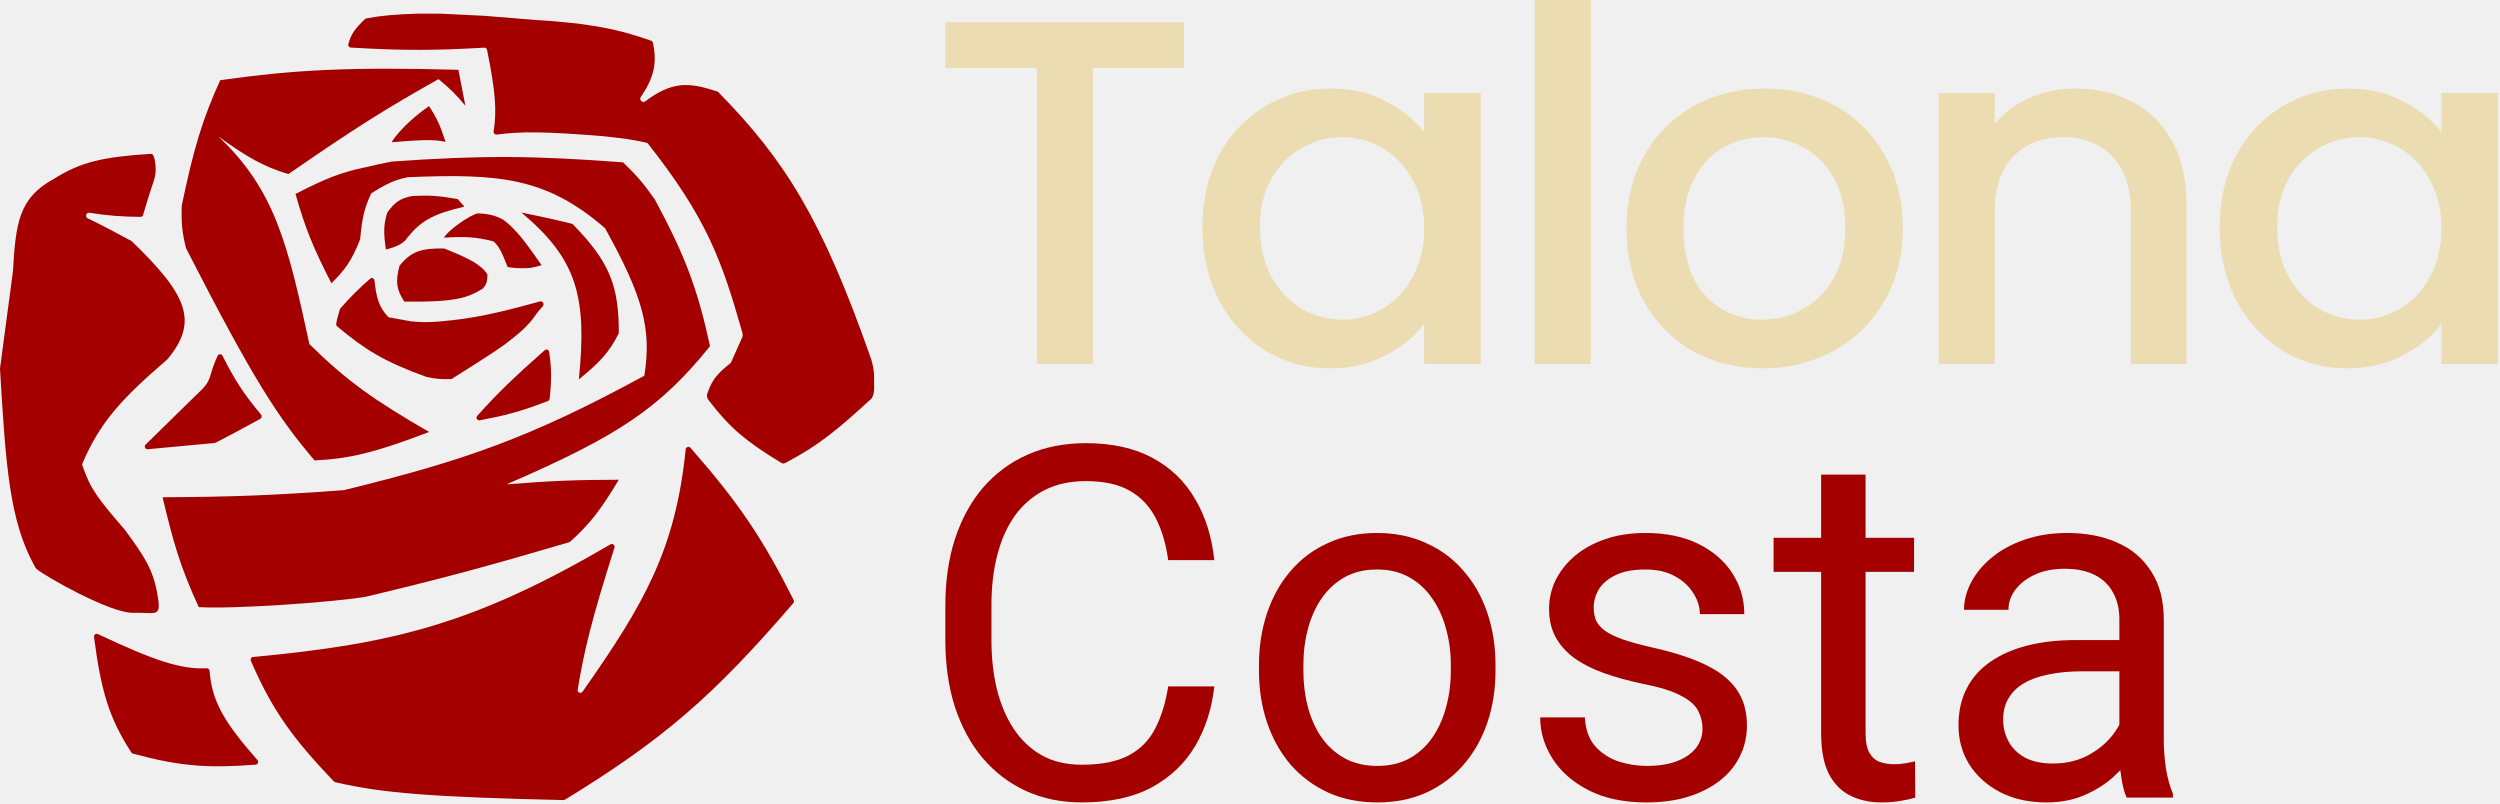
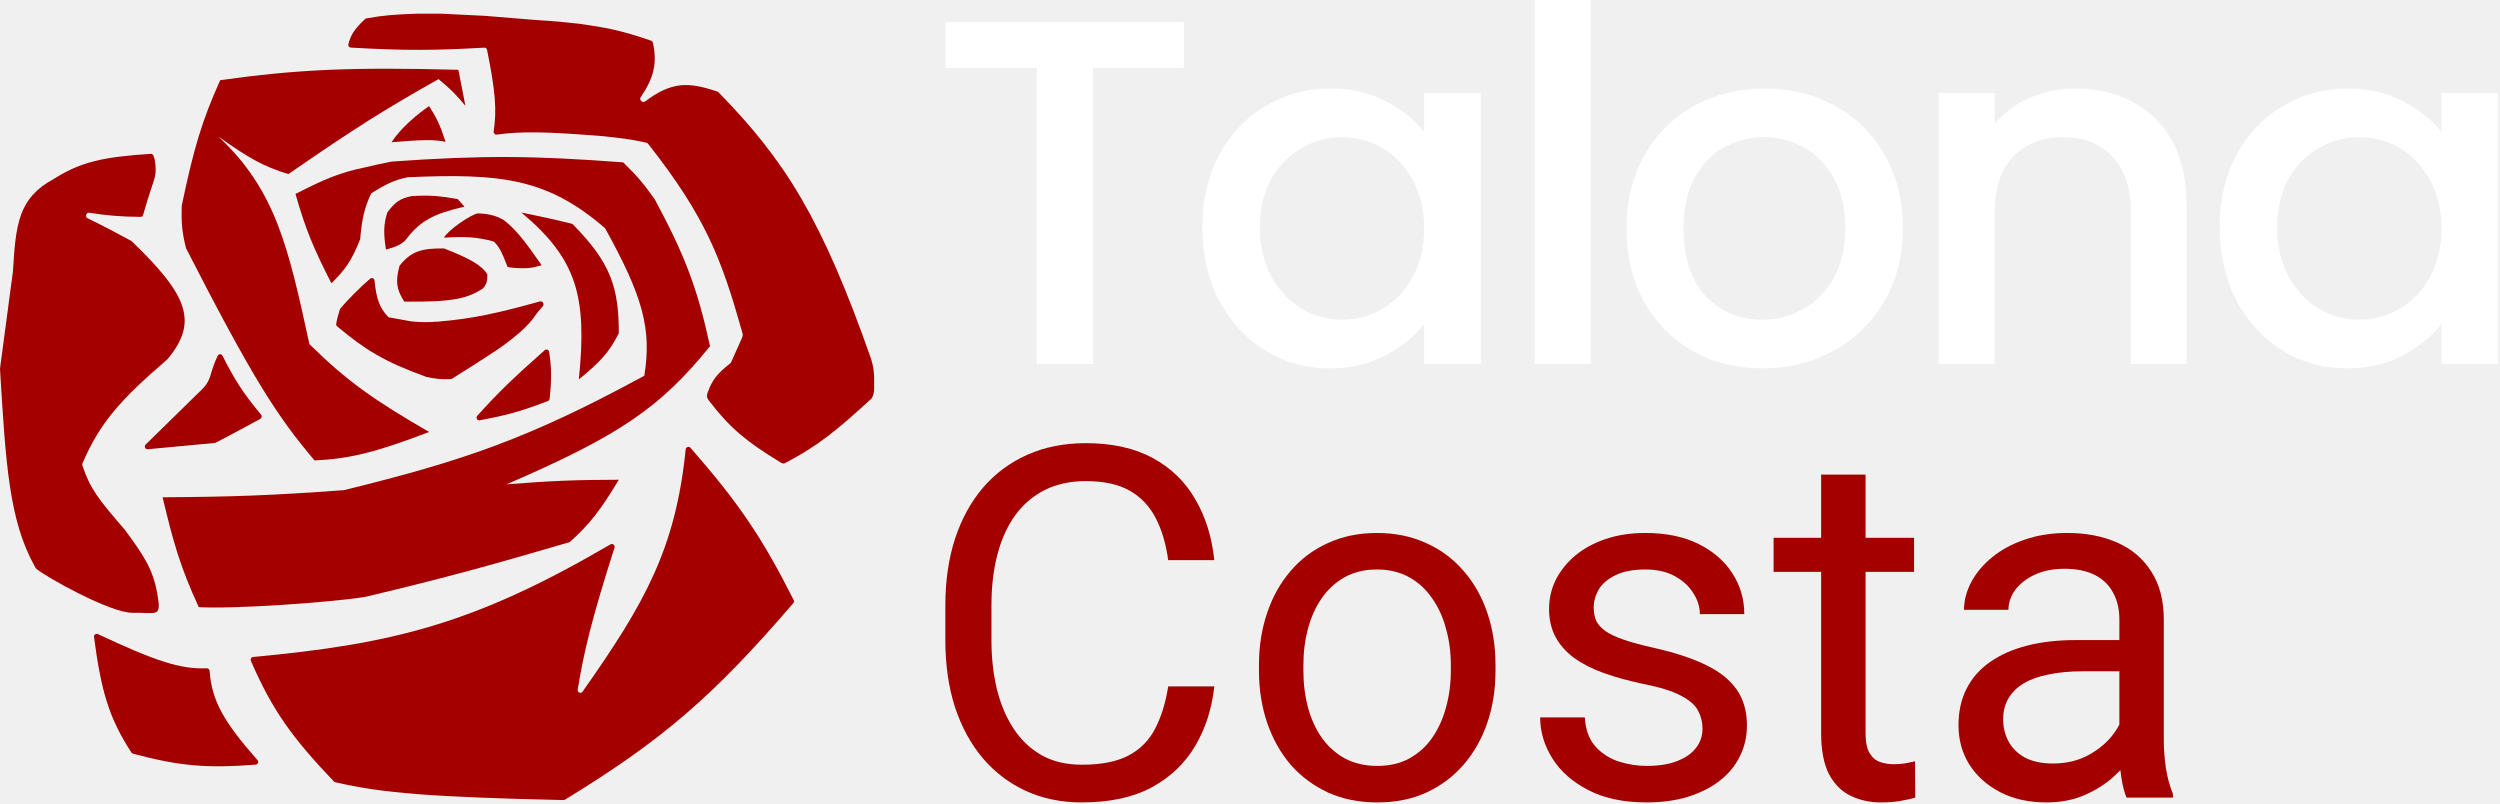
<svg xmlns="http://www.w3.org/2000/svg" width="915" height="294" viewBox="0 0 915 294" fill="none">
-   <path d="M812.391 83.16C812.391 73.2 814.431 64.38 818.511 56.7C822.711 49.02 828.351 43.08 835.431 38.88C842.631 34.56 850.551 32.4 859.191 32.4C866.991 32.4 873.771 33.96 879.531 37.08C885.411 40.08 890.091 43.86 893.571 48.42V34.02H914.271V133.2H893.571V118.44C890.091 123.12 885.351 127.02 879.351 130.14C873.351 133.26 866.511 134.82 858.831 134.82C850.311 134.82 842.511 132.66 835.431 128.34C828.351 123.9 822.711 117.78 818.511 109.98C814.431 102.06 812.391 93.12 812.391 83.16ZM893.571 83.52C893.571 76.68 892.131 70.74 889.251 65.7C886.491 60.66 882.831 56.82 878.271 54.18C873.711 51.54 868.791 50.22 863.511 50.22C858.231 50.22 853.311 51.54 848.751 54.18C844.191 56.7 840.471 60.48 837.591 65.52C834.831 70.44 833.451 76.32 833.451 83.16C833.451 90 834.831 96 837.591 101.16C840.471 106.32 844.191 110.28 848.751 113.04C853.431 115.68 858.351 117 863.511 117C868.791 117 873.711 115.68 878.271 113.04C882.831 110.4 886.491 106.56 889.251 101.52C892.131 96.36 893.571 90.36 893.571 83.52Z" fill="#ECDCB2" />
-   <path d="M759.575 32.4C767.375 32.4 774.335 34.02 780.455 37.26C786.695 40.5 791.555 45.3 795.035 51.66C798.515 58.02 800.255 65.7 800.255 74.7V133.2H779.915V77.76C779.915 68.88 777.695 62.1 773.255 57.42C768.815 52.62 762.755 50.22 755.075 50.22C747.395 50.22 741.275 52.62 736.715 57.42C732.275 62.1 730.055 68.88 730.055 77.76V133.2H709.535V34.02H730.055V45.36C733.415 41.28 737.675 38.1 742.835 35.82C748.115 33.54 753.695 32.4 759.575 32.4Z" fill="#ECDCB2" />
-   <path d="M644.969 134.82C635.609 134.82 627.149 132.72 619.589 128.52C612.029 124.2 606.089 118.2 601.769 110.52C597.449 102.72 595.289 93.72 595.289 83.52C595.289 73.44 597.509 64.5 601.949 56.7C606.389 48.9 612.449 42.9 620.129 38.7C627.809 34.5 636.389 32.4 645.869 32.4C655.349 32.4 663.929 34.5 671.609 38.7C679.289 42.9 685.349 48.9 689.789 56.7C694.229 64.5 696.449 73.44 696.449 83.52C696.449 93.6 694.169 102.54 689.609 110.34C685.049 118.14 678.809 124.2 670.889 128.52C663.089 132.72 654.449 134.82 644.969 134.82ZM644.969 117C650.249 117 655.169 115.74 659.729 113.22C664.409 110.7 668.189 106.92 671.069 101.88C673.949 96.84 675.389 90.72 675.389 83.52C675.389 76.32 674.009 70.26 671.249 65.34C668.489 60.3 664.829 56.52 660.269 54C655.709 51.48 650.789 50.22 645.509 50.22C640.229 50.22 635.309 51.48 630.749 54C626.309 56.52 622.769 60.3 620.129 65.34C617.489 70.26 616.169 76.32 616.169 83.52C616.169 94.2 618.869 102.48 624.269 108.36C629.789 114.12 636.689 117 644.969 117Z" fill="#ECDCB2" />
-   <path d="M582.208 0V133.2H561.688V0H582.208Z" fill="#ECDCB2" />
-   <path d="M440.059 83.16C440.059 73.2 442.099 64.38 446.179 56.7C450.379 49.02 456.019 43.08 463.099 38.88C470.299 34.56 478.219 32.4 486.859 32.4C494.659 32.4 501.439 33.96 507.199 37.08C513.079 40.08 517.759 43.86 521.239 48.42V34.02H541.939V133.2H521.239V118.44C517.759 123.12 513.019 127.02 507.019 130.14C501.019 133.26 494.179 134.82 486.499 134.82C477.979 134.82 470.179 132.66 463.099 128.34C456.019 123.9 450.379 117.78 446.179 109.98C442.099 102.06 440.059 93.12 440.059 83.16ZM521.239 83.52C521.239 76.68 519.799 70.74 516.919 65.7C514.159 60.66 510.499 56.82 505.939 54.18C501.379 51.54 496.459 50.22 491.179 50.22C485.899 50.22 480.979 51.54 476.419 54.18C471.859 56.7 468.139 60.48 465.259 65.52C462.499 70.44 461.119 76.32 461.119 83.16C461.119 90 462.499 96 465.259 101.16C468.139 106.32 471.859 110.28 476.419 113.04C481.099 115.68 486.019 117 491.179 117C496.459 117 501.379 115.68 505.939 113.04C510.499 110.4 514.159 106.56 516.919 101.52C519.799 96.36 521.239 90.36 521.239 83.52Z" fill="#ECDCB2" />
-   <path d="M433.316 8.1V24.84H400.016V133.2H379.496V24.84H346.016V8.1H433.316Z" fill="#ECDCB2" />
-   <path d="M775.691 275.667V226.712C775.691 222.962 774.93 219.71 773.406 216.956C771.941 214.144 769.715 211.976 766.727 210.452C763.738 208.929 760.047 208.167 755.652 208.167C751.551 208.167 747.947 208.87 744.842 210.276C741.795 211.683 739.393 213.528 737.635 215.813C735.936 218.099 735.086 220.56 735.086 223.196H718.826C718.826 219.798 719.705 216.429 721.463 213.089C723.221 209.749 725.74 206.731 729.021 204.036C732.361 201.282 736.346 199.114 740.975 197.532C745.662 195.892 750.877 195.071 756.619 195.071C763.533 195.071 769.627 196.243 774.9 198.587C780.232 200.931 784.393 204.476 787.381 209.222C790.428 213.909 791.951 219.798 791.951 226.888V271.185C791.951 274.349 792.215 277.718 792.742 281.292C793.328 284.866 794.178 287.942 795.291 290.521V291.927H778.328C777.508 290.052 776.863 287.562 776.395 284.456C775.926 281.292 775.691 278.362 775.691 275.667ZM778.504 234.271L778.68 245.696H762.244C757.615 245.696 753.484 246.077 749.852 246.839C746.219 247.542 743.172 248.626 740.711 250.091C738.25 251.556 736.375 253.401 735.086 255.628C733.797 257.796 733.152 260.345 733.152 263.274C733.152 266.263 733.826 268.987 735.174 271.448C736.521 273.909 738.543 275.872 741.238 277.337C743.992 278.743 747.361 279.446 751.346 279.446C756.326 279.446 760.721 278.392 764.529 276.282C768.338 274.173 771.355 271.595 773.582 268.548C775.867 265.501 777.098 262.542 777.273 259.671L784.217 267.493C783.807 269.954 782.693 272.679 780.877 275.667C779.061 278.655 776.629 281.526 773.582 284.28C770.594 286.976 767.02 289.231 762.859 291.048C758.758 292.806 754.129 293.685 748.973 293.685C742.527 293.685 736.873 292.425 732.01 289.905C727.205 287.386 723.455 284.017 720.76 279.798C718.123 275.521 716.805 270.745 716.805 265.472C716.805 260.374 717.801 255.892 719.793 252.024C721.785 248.099 724.656 244.847 728.406 242.269C732.156 239.632 736.668 237.64 741.941 236.292C747.215 234.944 753.104 234.271 759.607 234.271H778.504Z" fill="#A40000" />
-   <path d="M700.549 196.829V209.31H649.133V196.829H700.549ZM666.535 173.714H682.795V268.372C682.795 271.595 683.293 274.026 684.289 275.667C685.285 277.308 686.574 278.392 688.156 278.919C689.738 279.446 691.438 279.71 693.254 279.71C694.602 279.71 696.008 279.593 697.473 279.358C698.996 279.065 700.139 278.831 700.9 278.655L700.988 291.927C699.699 292.337 698 292.718 695.891 293.069C693.84 293.479 691.35 293.685 688.42 293.685C684.436 293.685 680.773 292.894 677.434 291.312C674.094 289.729 671.428 287.093 669.436 283.401C667.502 279.651 666.535 274.612 666.535 268.284V173.714Z" fill="#A40000" />
-   <path d="M623.117 266.702C623.117 264.358 622.59 262.19 621.535 260.198C620.539 258.147 618.459 256.302 615.295 254.661C612.189 252.962 607.502 251.497 601.232 250.267C595.959 249.153 591.184 247.835 586.906 246.312C582.688 244.788 579.084 242.942 576.096 240.774C573.166 238.606 570.91 236.058 569.328 233.128C567.746 230.198 566.955 226.771 566.955 222.845C566.955 219.095 567.775 215.55 569.416 212.21C571.115 208.87 573.488 205.911 576.535 203.333C579.641 200.755 583.361 198.733 587.697 197.269C592.033 195.804 596.867 195.071 602.199 195.071C609.816 195.071 616.32 196.419 621.711 199.114C627.102 201.81 631.232 205.413 634.104 209.925C636.975 214.378 638.41 219.329 638.41 224.778H622.15C622.15 222.142 621.359 219.593 619.777 217.132C618.254 214.612 615.998 212.532 613.01 210.892C610.08 209.251 606.477 208.431 602.199 208.431C597.688 208.431 594.025 209.134 591.213 210.54C588.459 211.888 586.438 213.616 585.148 215.726C583.918 217.835 583.303 220.062 583.303 222.405C583.303 224.163 583.596 225.745 584.182 227.151C584.826 228.499 585.939 229.759 587.521 230.931C589.104 232.044 591.33 233.099 594.201 234.095C597.072 235.091 600.734 236.087 605.188 237.083C612.98 238.841 619.396 240.95 624.436 243.411C629.475 245.872 633.225 248.89 635.686 252.464C638.146 256.038 639.377 260.374 639.377 265.472C639.377 269.632 638.498 273.44 636.74 276.897C635.041 280.354 632.551 283.343 629.27 285.862C626.047 288.323 622.18 290.257 617.668 291.663C613.215 293.011 608.205 293.685 602.639 293.685C594.26 293.685 587.17 292.19 581.369 289.202C575.568 286.214 571.174 282.347 568.186 277.601C565.197 272.854 563.703 267.845 563.703 262.571H580.051C580.285 267.024 581.574 270.569 583.918 273.206C586.262 275.784 589.133 277.63 592.531 278.743C595.93 279.798 599.299 280.325 602.639 280.325C607.092 280.325 610.812 279.739 613.801 278.567C616.848 277.396 619.162 275.784 620.744 273.733C622.326 271.683 623.117 269.339 623.117 266.702Z" fill="#A40000" />
-   <path d="M460.781 245.433V243.411C460.781 236.556 461.777 230.198 463.77 224.339C465.762 218.421 468.633 213.294 472.383 208.958C476.133 204.563 480.674 201.165 486.006 198.763C491.338 196.302 497.314 195.071 503.936 195.071C510.615 195.071 516.621 196.302 521.953 198.763C527.344 201.165 531.914 204.563 535.664 208.958C539.473 213.294 542.373 218.421 544.365 224.339C546.357 230.198 547.354 236.556 547.354 243.411V245.433C547.354 252.288 546.357 258.646 544.365 264.505C542.373 270.364 539.473 275.491 535.664 279.886C531.914 284.222 527.373 287.62 522.041 290.081C516.768 292.483 510.791 293.685 504.111 293.685C497.432 293.685 491.426 292.483 486.094 290.081C480.762 287.62 476.191 284.222 472.383 279.886C468.633 275.491 465.762 270.364 463.77 264.505C461.777 258.646 460.781 252.288 460.781 245.433ZM477.041 243.411V245.433C477.041 250.179 477.598 254.661 478.711 258.88C479.824 263.04 481.494 266.731 483.721 269.954C486.006 273.177 488.848 275.726 492.246 277.601C495.645 279.417 499.6 280.325 504.111 280.325C508.564 280.325 512.461 279.417 515.801 277.601C519.199 275.726 522.012 273.177 524.238 269.954C526.465 266.731 528.135 263.04 529.248 258.88C530.42 254.661 531.006 250.179 531.006 245.433V243.411C531.006 238.724 530.42 234.3 529.248 230.14C528.135 225.921 526.436 222.2 524.15 218.978C521.924 215.696 519.111 213.118 515.713 211.243C512.373 209.368 508.447 208.431 503.936 208.431C499.482 208.431 495.557 209.368 492.158 211.243C488.818 213.118 486.006 215.696 483.721 218.978C481.494 222.2 479.824 225.921 478.711 230.14C477.598 234.3 477.041 238.724 477.041 243.411Z" fill="#A40000" />
-   <path d="M427.559 251.233H444.434C443.555 259.319 441.24 266.556 437.49 272.942C433.74 279.329 428.438 284.397 421.582 288.147C414.727 291.839 406.172 293.685 395.918 293.685C388.418 293.685 381.592 292.278 375.439 289.466C369.346 286.653 364.102 282.669 359.707 277.513C355.312 272.298 351.914 266.058 349.512 258.792C347.168 251.468 345.996 243.323 345.996 234.358V221.614C345.996 212.649 347.168 204.534 349.512 197.269C351.914 189.944 355.342 183.675 359.795 178.46C364.307 173.245 369.727 169.231 376.055 166.419C382.383 163.606 389.502 162.2 397.412 162.2C407.08 162.2 415.254 164.017 421.934 167.649C428.613 171.282 433.799 176.321 437.49 182.767C441.24 189.153 443.555 196.565 444.434 205.003H427.559C426.738 199.026 425.215 193.899 422.988 189.622C420.762 185.286 417.598 181.946 413.496 179.603C409.395 177.259 404.033 176.087 397.412 176.087C391.729 176.087 386.719 177.171 382.383 179.339C378.105 181.507 374.502 184.583 371.572 188.567C368.701 192.552 366.533 197.327 365.068 202.894C363.604 208.46 362.871 214.642 362.871 221.438V234.358C362.871 240.628 363.516 246.517 364.805 252.024C366.152 257.532 368.174 262.366 370.869 266.526C373.564 270.687 376.992 273.968 381.152 276.37C385.312 278.714 390.234 279.886 395.918 279.886C403.125 279.886 408.867 278.743 413.145 276.458C417.422 274.173 420.645 270.892 422.812 266.614C425.039 262.337 426.621 257.21 427.559 251.233Z" fill="#A40000" />
-   <path d="M170.336 38.732C166.927 34.614 164.789 32.477 160.508 28.953C141.316 39.712 129.481 47.161 105.54 63.722C96.334 60.888 90.801 57.738 79.907 49.943C100.977 69.646 105.533 90.559 113.239 125.929L113.244 125.95C127.026 139.543 136.967 146.474 157.051 158.102C137.34 165.611 128.174 167.878 115.121 168.522C101.559 152.522 92.644 138.828 68.104 90.885C66.637 85.114 66.323 81.676 66.523 75.229C70.959 54.025 74.019 43.932 80.599 29.348C108.656 25.398 128.563 24.511 167.768 25.545L170.336 38.732Z" fill="#A40000" />
-   <path d="M143.32 52.065C146.619 46.791 153.03 41.59 157.05 38.829C159.833 43.158 161.163 45.966 163.075 51.917C159.047 50.998 154.362 51.126 143.32 52.065Z" fill="#A40000" />
+   <path d="M812.391 83.16C812.391 73.2 814.431 64.38 818.511 56.7C822.711 49.02 828.351 43.08 835.431 38.88C842.631 34.56 850.551 32.4 859.191 32.4C866.991 32.4 873.771 33.96 879.531 37.08C885.411 40.08 890.091 43.86 893.571 48.42V34.02H914.271V133.2H893.571V118.44C890.091 123.12 885.351 127.02 879.351 130.14C873.351 133.26 866.511 134.82 858.831 134.82C850.311 134.82 842.511 132.66 835.431 128.34C828.351 123.9 822.711 117.78 818.511 109.98C814.431 102.06 812.391 93.12 812.391 83.16ZM893.571 83.52C893.571 76.68 892.131 70.74 889.251 65.7C886.491 60.66 882.831 56.82 878.271 54.18C873.711 51.54 868.791 50.22 863.511 50.22C858.231 50.22 853.311 51.54 848.751 54.18C844.191 56.7 840.471 60.48 837.591 65.52C834.831 70.44 833.451 76.32 833.451 83.16C833.451 90 834.831 96 837.591 101.16C840.471 106.32 844.191 110.28 848.751 113.04C853.431 115.68 858.351 117 863.511 117C868.791 117 873.711 115.68 878.271 113.04C882.831 110.4 886.491 106.56 889.251 101.52C892.131 96.36 893.571 90.36 893.571 83.52Z" fill="white" />
+   <path d="M759.575 32.4C767.375 32.4 774.335 34.02 780.455 37.26C786.695 40.5 791.555 45.3 795.035 51.66C798.515 58.02 800.255 65.7 800.255 74.7V133.2H779.915V77.76C779.915 68.88 777.695 62.1 773.255 57.42C768.815 52.62 762.755 50.22 755.075 50.22C747.395 50.22 741.275 52.62 736.715 57.42C732.275 62.1 730.055 68.88 730.055 77.76V133.2H709.535V34.02H730.055V45.36C733.415 41.28 737.675 38.1 742.835 35.82C748.115 33.54 753.695 32.4 759.575 32.4Z" fill="white" />
+   <path d="M644.969 134.82C635.609 134.82 627.149 132.72 619.589 128.52C612.029 124.2 606.089 118.2 601.769 110.52C597.449 102.72 595.289 93.72 595.289 83.52C595.289 73.44 597.509 64.5 601.949 56.7C606.389 48.9 612.449 42.9 620.129 38.7C627.809 34.5 636.389 32.4 645.869 32.4C655.349 32.4 663.929 34.5 671.609 38.7C679.289 42.9 685.349 48.9 689.789 56.7C694.229 64.5 696.449 73.44 696.449 83.52C696.449 93.6 694.169 102.54 689.609 110.34C685.049 118.14 678.809 124.2 670.889 128.52C663.089 132.72 654.449 134.82 644.969 134.82ZM644.969 117C650.249 117 655.169 115.74 659.729 113.22C664.409 110.7 668.189 106.92 671.069 101.88C673.949 96.84 675.389 90.72 675.389 83.52C675.389 76.32 674.009 70.26 671.249 65.34C668.489 60.3 664.829 56.52 660.269 54C655.709 51.48 650.789 50.22 645.509 50.22C640.229 50.22 635.309 51.48 630.749 54C626.309 56.52 622.769 60.3 620.129 65.34C617.489 70.26 616.169 76.32 616.169 83.52C616.169 94.2 618.869 102.48 624.269 108.36C629.789 114.12 636.689 117 644.969 117Z" fill="white" />
+   <path d="M582.208 0V133.2H561.688V0H582.208Z" fill="white" />
+   <path d="M440.059 83.16C440.059 73.2 442.099 64.38 446.179 56.7C450.379 49.02 456.019 43.08 463.099 38.88C470.299 34.56 478.219 32.4 486.859 32.4C494.659 32.4 501.439 33.96 507.199 37.08C513.079 40.08 517.759 43.86 521.239 48.42V34.02H541.939V133.2H521.239V118.44C517.759 123.12 513.019 127.02 507.019 130.14C501.019 133.26 494.179 134.82 486.499 134.82C477.979 134.82 470.179 132.66 463.099 128.34C456.019 123.9 450.379 117.78 446.179 109.98C442.099 102.06 440.059 93.12 440.059 83.16ZM521.239 83.52C521.239 76.68 519.799 70.74 516.919 65.7C514.159 60.66 510.499 56.82 505.939 54.18C501.379 51.54 496.459 50.22 491.179 50.22C485.899 50.22 480.979 51.54 476.419 54.18C471.859 56.7 468.139 60.48 465.259 65.52C462.499 70.44 461.119 76.32 461.119 83.16C461.119 90 462.499 96 465.259 101.16C468.139 106.32 471.859 110.28 476.419 113.04C481.099 115.68 486.019 117 491.179 117C496.459 117 501.379 115.68 505.939 113.04C510.499 110.4 514.159 106.56 516.919 101.52C519.799 96.36 521.239 90.36 521.239 83.52Z" fill="white" />
+   <path d="M433.316 8.1V24.84H400.016V133.2H379.496V24.84H346.016V8.1H433.316Z" fill="white" />
+   <path d="M775.691 275.666V226.711C775.691 222.961 774.93 219.709 773.406 216.955C771.941 214.143 769.715 211.975 766.727 210.451C763.738 208.928 760.047 208.166 755.652 208.166C751.551 208.166 747.947 208.869 744.842 210.275C741.795 211.682 739.393 213.527 737.635 215.812C735.936 218.098 735.086 220.559 735.086 223.195H718.826C718.826 219.797 719.705 216.428 721.463 213.088C723.221 209.748 725.74 206.73 729.021 204.035C732.361 201.281 736.346 199.113 740.975 197.531C745.662 195.891 750.877 195.07 756.619 195.07C763.533 195.07 769.627 196.242 774.9 198.586C780.232 200.93 784.393 204.475 787.381 209.221C790.428 213.908 791.951 219.797 791.951 226.887V271.184C791.951 274.348 792.215 277.717 792.742 281.291C793.328 284.865 794.178 287.941 795.291 290.52V291.926H778.328C777.508 290.051 776.863 287.561 776.395 284.455C775.926 281.291 775.691 278.361 775.691 275.666ZM778.504 234.27L778.68 245.695H762.244C757.615 245.695 753.484 246.076 749.852 246.838C746.219 247.541 743.172 248.625 740.711 250.09C738.25 251.555 736.375 253.4 735.086 255.627C733.797 257.795 733.152 260.344 733.152 263.273C733.152 266.262 733.826 268.986 735.174 271.447C736.521 273.908 738.543 275.871 741.238 277.336C743.992 278.742 747.361 279.445 751.346 279.445C756.326 279.445 760.721 278.391 764.529 276.281C768.338 274.172 771.355 271.594 773.582 268.547C775.867 265.5 777.098 262.541 777.273 259.67L784.217 267.492C783.807 269.953 782.693 272.678 780.877 275.666C779.061 278.654 776.629 281.525 773.582 284.279C770.594 286.975 767.02 289.23 762.859 291.047C758.758 292.805 754.129 293.684 748.973 293.684C742.527 293.684 736.873 292.424 732.01 289.904C727.205 287.385 723.455 284.016 720.76 279.797C718.123 275.52 716.805 270.744 716.805 265.471C716.805 260.373 717.801 255.891 719.793 252.023C721.785 248.098 724.656 244.846 728.406 242.268C732.156 239.631 736.668 237.639 741.941 236.291C747.215 234.943 753.104 234.27 759.607 234.27H778.504Z" fill="#A40000" />
+   <path d="M700.549 196.828V209.309H649.133V196.828H700.549ZM666.535 173.713H682.795V268.371C682.795 271.594 683.293 274.025 684.289 275.666C685.285 277.307 686.574 278.391 688.156 278.918C689.738 279.445 691.438 279.709 693.254 279.709C694.602 279.709 696.008 279.592 697.473 279.357C698.996 279.064 700.139 278.83 700.9 278.654L700.988 291.926C699.699 292.336 698 292.717 695.891 293.068C693.84 293.479 691.35 293.684 688.42 293.684C684.436 293.684 680.773 292.893 677.434 291.311C674.094 289.729 671.428 287.092 669.436 283.4C667.502 279.65 666.535 274.611 666.535 268.283V173.713Z" fill="#A40000" />
+   <path d="M623.117 266.701C623.117 264.357 622.59 262.189 621.535 260.197C620.539 258.146 618.459 256.301 615.295 254.66C612.189 252.961 607.502 251.496 601.232 250.266C595.959 249.152 591.184 247.834 586.906 246.311C582.688 244.787 579.084 242.941 576.096 240.773C573.166 238.605 570.91 236.057 569.328 233.127C567.746 230.197 566.955 226.77 566.955 222.844C566.955 219.094 567.775 215.549 569.416 212.209C571.115 208.869 573.488 205.91 576.535 203.332C579.641 200.754 583.361 198.732 587.697 197.268C592.033 195.803 596.867 195.07 602.199 195.07C609.816 195.07 616.32 196.418 621.711 199.113C627.102 201.809 631.232 205.412 634.104 209.924C636.975 214.377 638.41 219.328 638.41 224.777H622.15C622.15 222.141 621.359 219.592 619.777 217.131C618.254 214.611 615.998 212.531 613.01 210.891C610.08 209.25 606.477 208.43 602.199 208.43C597.688 208.43 594.025 209.133 591.213 210.539C588.459 211.887 586.438 213.615 585.148 215.725C583.918 217.834 583.303 220.061 583.303 222.404C583.303 224.162 583.596 225.744 584.182 227.15C584.826 228.498 585.939 229.758 587.521 230.93C589.104 232.043 591.33 233.098 594.201 234.094C597.072 235.09 600.734 236.086 605.188 237.082C612.98 238.84 619.396 240.949 624.436 243.41C629.475 245.871 633.225 248.889 635.686 252.463C638.146 256.037 639.377 260.373 639.377 265.471C639.377 269.631 638.498 273.439 636.74 276.896C635.041 280.354 632.551 283.342 629.27 285.861C626.047 288.322 622.18 290.256 617.668 291.662C613.215 293.01 608.205 293.684 602.639 293.684C594.26 293.684 587.17 292.189 581.369 289.201C575.568 286.213 571.174 282.346 568.186 277.6C565.197 272.854 563.703 267.844 563.703 262.57H580.051C580.285 267.023 581.574 270.568 583.918 273.205C586.262 275.783 589.133 277.629 592.531 278.742C595.93 279.797 599.299 280.324 602.639 280.324C607.092 280.324 610.812 279.738 613.801 278.566C616.848 277.395 619.162 275.783 620.744 273.732C622.326 271.682 623.117 269.338 623.117 266.701Z" fill="#A40000" />
+   <path d="M460.781 245.432V243.41C460.781 236.555 461.777 230.197 463.77 224.338C465.762 218.42 468.633 213.293 472.383 208.957C476.133 204.562 480.674 201.164 486.006 198.762C491.338 196.301 497.314 195.07 503.936 195.07C510.615 195.07 516.621 196.301 521.953 198.762C527.344 201.164 531.914 204.562 535.664 208.957C539.473 213.293 542.373 218.42 544.365 224.338C546.357 230.197 547.354 236.555 547.354 243.41V245.432C547.354 252.287 546.357 258.645 544.365 264.504C542.373 270.363 539.473 275.49 535.664 279.885C531.914 284.221 527.373 287.619 522.041 290.08C516.768 292.482 510.791 293.684 504.111 293.684C497.432 293.684 491.426 292.482 486.094 290.08C480.762 287.619 476.191 284.221 472.383 279.885C468.633 275.49 465.762 270.363 463.77 264.504C461.777 258.645 460.781 252.287 460.781 245.432ZM477.041 243.41V245.432C477.041 250.178 477.598 254.66 478.711 258.879C479.824 263.039 481.494 266.73 483.721 269.953C486.006 273.176 488.848 275.725 492.246 277.6C495.645 279.416 499.6 280.324 504.111 280.324C508.564 280.324 512.461 279.416 515.801 277.6C519.199 275.725 522.012 273.176 524.238 269.953C526.465 266.73 528.135 263.039 529.248 258.879C530.42 254.66 531.006 250.178 531.006 245.432V243.41C531.006 238.723 530.42 234.299 529.248 230.139C528.135 225.92 526.436 222.199 524.15 218.977C521.924 215.695 519.111 213.117 515.713 211.242C512.373 209.367 508.447 208.43 503.936 208.43C499.482 208.43 495.557 209.367 492.158 211.242C488.818 213.117 486.006 215.695 483.721 218.977C481.494 222.199 479.824 225.92 478.711 230.139C477.598 234.299 477.041 238.723 477.041 243.41Z" fill="#A40000" />
+   <path d="M427.559 251.232H444.434C443.555 259.318 441.24 266.555 437.49 272.941C433.74 279.328 428.438 284.396 421.582 288.146C414.727 291.838 406.172 293.684 395.918 293.684C388.418 293.684 381.592 292.277 375.439 289.465C369.346 286.652 364.102 282.668 359.707 277.512C355.312 272.297 351.914 266.057 349.512 258.791C347.168 251.467 345.996 243.322 345.996 234.357V221.613C345.996 212.648 347.168 204.533 349.512 197.268C351.914 189.943 355.342 183.674 359.795 178.459C364.307 173.244 369.727 169.23 376.055 166.418C382.383 163.605 389.502 162.199 397.412 162.199C407.08 162.199 415.254 164.016 421.934 167.648C428.613 171.281 433.799 176.32 437.49 182.766C441.24 189.152 443.555 196.564 444.434 205.002H427.559C426.738 199.025 425.215 193.898 422.988 189.621C420.762 185.285 417.598 181.945 413.496 179.602C409.395 177.258 404.033 176.086 397.412 176.086C391.729 176.086 386.719 177.17 382.383 179.338C378.105 181.506 374.502 184.582 371.572 188.566C368.701 192.551 366.533 197.326 365.068 202.893C363.604 208.459 362.871 214.641 362.871 221.438V234.357C362.871 240.627 363.516 246.516 364.805 252.023C366.152 257.531 368.174 262.365 370.869 266.525C373.564 270.686 376.992 273.967 381.152 276.369C385.312 278.713 390.234 279.885 395.918 279.885C403.125 279.885 408.867 278.742 413.145 276.457C417.422 274.172 420.645 270.891 422.812 266.613C425.039 262.336 426.621 257.209 427.559 251.232Z" fill="#A40000" />
+   <path d="M170.336 38.733C166.927 34.615 164.789 32.477 160.508 28.954C141.316 39.713 129.481 47.162 105.54 63.723C96.334 60.889 90.801 57.739 79.907 49.944C100.977 69.647 105.533 90.56 113.239 125.93L113.244 125.951C127.026 139.544 136.967 146.475 157.051 158.103C137.34 165.612 128.174 167.879 115.121 168.523C101.559 152.523 92.644 138.829 68.104 90.886C66.637 85.115 66.323 81.677 66.523 75.23C70.959 54.026 74.019 43.933 80.599 29.349C108.656 25.399 128.563 24.512 167.768 25.546L170.336 38.733Z" fill="#A40000" />
+   <path d="M143.32 52.066C146.619 46.791 153.03 41.591 157.05 38.83C159.833 43.159 161.163 45.967 163.075 51.918C159.047 50.999 154.362 51.127 143.32 52.066Z" fill="#A40000" />
  <path d="M121.292 103.676C126.164 98.866 128.627 95.648 131.811 87.576C132.505 79.942 133.327 76.176 135.861 70.784C141.639 67.103 144.668 65.808 149.245 64.858C183.048 63.433 200.099 65.039 221.45 83.526C235.331 108.56 238.561 120.419 235.822 137.507C193.814 160.389 169.616 168.665 125.885 179.388C99.045 181.372 84.61 181.844 59.508 182.005C63.384 198.221 65.83 207.204 72.744 222.207C85.477 222.969 120.626 220.534 133.688 218.453C163.852 211.283 180.043 206.759 208.51 198.402C215.947 191.758 219.853 186.587 226.487 175.585C210.91 175.609 201.906 175.967 185.397 177.264C226.254 159.612 241.601 149.349 259.873 126.691C255.109 104.882 250.487 93.18 239.674 73.007C235.692 67.366 233.197 64.365 228.068 59.425C195.221 56.946 176.652 56.791 143.368 59.129C139.59 59.882 137.496 60.329 133.836 61.203C124.541 63.118 118.819 65.511 108.155 70.982C111.799 83.91 114.836 91.052 121.292 103.676Z" fill="#A40000" />
  <path d="M146.232 97.257C150.438 92.04 154.137 90.82 162.53 90.935C171.792 94.565 176.294 97.011 178.384 100.467C178.399 102.813 178.113 104.105 176.655 105.652C171.058 109.142 166.27 110.616 147.961 110.394C145.144 105.969 144.638 103.136 146.232 97.257Z" fill="#A40000" />
-   <path d="M141.244 91.329C145.183 90.283 146.727 89.477 148.355 87.971C153.677 80.812 158.614 78.258 169.987 75.624L167.518 72.858C160.966 71.718 157.291 71.355 150.726 71.772C146.249 72.614 144.428 74.164 141.737 77.797C140.295 82.464 140.395 85.529 141.244 91.329Z" fill="#A40000" />
+   <path d="M141.244 91.33C145.183 90.284 146.727 89.478 148.355 87.972C153.677 80.813 158.614 78.259 169.987 75.625L167.518 72.859C160.966 71.719 157.291 71.356 150.726 71.773C146.249 72.615 144.428 74.165 141.737 77.798C140.295 82.465 140.395 85.53 141.244 91.33Z" fill="#A40000" />
  <path d="M185.795 97.75C188.427 98.147 189.974 98.209 192.808 98.145C194.432 98.056 195.64 97.816 198.241 97.059C191.98 88.092 188.679 83.75 184.116 80.366C181.213 78.866 179.083 78.265 174.831 78.094C171.916 78.732 164.004 84.256 162.484 86.984C170.183 86.529 174.259 86.672 180.659 88.366C182.53 90.011 183.661 92.162 185.795 97.75Z" fill="#A40000" />
  <path d="M190.828 77.797C198.197 79.305 202.322 80.161 209.497 81.945C223.446 96.082 226.474 104.981 226.486 121.949C222.96 129.054 219.302 132.795 211.867 138.84C214.924 108.582 211.199 94.816 190.828 77.797Z" fill="#A40000" />
-   <path d="M137.06 102.656C136.978 101.886 136.106 101.494 135.511 101.987C132.241 104.695 127.262 109.69 124.567 112.911C124.483 113.011 124.422 113.126 124.383 113.251C123.752 115.296 123.391 116.567 123.053 118.527C122.993 118.873 123.128 119.227 123.397 119.453C133.675 128.049 140.688 132.398 156.05 137.952C159.398 138.662 161.385 138.868 164.967 138.752C165.143 138.746 165.319 138.691 165.468 138.597C180.701 129.033 184.448 126.446 187.263 124.124L190.029 121.852C191.553 120.542 192.327 119.784 193.585 118.395L194.77 117.012C196.216 114.937 197.343 113.508 198.645 112.108C199.36 111.34 198.613 110.042 197.603 110.323C182.012 114.647 172.96 116.664 160.396 117.704C156.342 117.987 154.144 117.991 150.42 117.605L142.534 116.18C142.331 116.143 142.142 116.044 142 115.894C138.781 112.519 137.752 109.147 137.06 102.656Z" fill="#A40000" />
-   <path d="M174.676 152.192C174.043 152.899 174.662 154 175.595 153.825C184.523 152.15 190.46 150.699 200.541 146.767C200.887 146.632 201.134 146.311 201.172 145.941C201.959 138.413 201.816 134.353 200.991 128.774C200.876 127.996 199.944 127.663 199.354 128.183C187.754 138.418 181.846 144.194 174.676 152.192Z" fill="#A40000" />
-   <path d="M53.307 162.711C52.636 163.369 53.16 164.504 54.095 164.419C60.149 163.868 66.349 163.268 78.576 162.12C78.701 162.108 78.829 162.071 78.941 162.013C85.725 158.547 89.415 156.428 95.255 153.303C95.817 153.002 95.959 152.256 95.549 151.767C88.945 143.881 85.709 138.683 81.442 130.211C81.071 129.475 80.018 129.473 79.667 130.219C78.568 132.55 77.895 134.392 77.04 137.358C76.041 140.75 74.431 142.05 71.558 144.816L53.307 162.711Z" fill="#A40000" />
+   <path d="M137.06 102.656C136.978 101.887 136.106 101.495 135.511 101.988C132.241 104.696 127.262 109.691 124.567 112.912C124.483 113.012 124.422 113.127 124.383 113.252C123.752 115.297 123.391 116.568 123.053 118.528C122.993 118.874 123.128 119.228 123.397 119.454C133.675 128.05 140.688 132.399 156.05 137.953C159.398 138.663 161.385 138.869 164.967 138.753C165.143 138.747 165.319 138.692 165.468 138.598C180.701 129.034 184.448 126.447 187.263 124.125L190.029 121.853C191.553 120.543 192.327 119.785 193.585 118.396L194.77 117.013C196.216 114.938 197.343 113.509 198.645 112.109C199.36 111.341 198.613 110.043 197.603 110.324C182.012 114.648 172.96 116.665 160.396 117.704C156.342 117.988 154.144 117.992 150.42 117.606L142.534 116.181C142.331 116.144 142.142 116.045 142 115.895C138.781 112.52 137.752 109.148 137.06 102.656Z" fill="#A40000" />
+   <path d="M174.676 152.191C174.043 152.898 174.662 153.999 175.595 153.824C184.523 152.149 190.46 150.698 200.541 146.766C200.887 146.631 201.134 146.31 201.172 145.94C201.959 138.412 201.816 134.352 200.991 128.773C200.876 127.995 199.944 127.662 199.354 128.182C187.754 138.417 181.846 144.193 174.676 152.191Z" fill="#A40000" />
+   <path d="M53.307 162.71C52.636 163.368 53.16 164.503 54.095 164.418C60.149 163.867 66.349 163.267 78.576 162.119C78.701 162.107 78.829 162.07 78.941 162.012C85.725 158.547 89.415 156.427 95.255 153.302C95.817 153.001 95.959 152.255 95.549 151.766C88.945 143.88 85.709 138.682 81.442 130.21C81.071 129.474 80.018 129.472 79.667 130.218C78.568 132.549 77.895 134.391 77.04 137.357C76.041 140.749 74.431 142.049 71.558 144.815L53.307 162.71Z" fill="#A40000" />
  <path d="M288.026 169.115C287.009 169.752 286.437 169.857 285.457 169.115C272.907 161.435 267.171 156.605 259.677 146.891C258.513 145.484 258.607 144.714 259.035 143.582C260.634 139.118 262.453 136.764 267.282 132.97C267.411 132.869 267.515 132.737 267.582 132.588L271.629 123.53C271.933 122.815 271.867 122.356 271.629 121.505C264.012 94.58 258.294 79.442 237.18 52.595C237.039 52.415 236.836 52.285 236.613 52.235C230.711 50.903 227.092 50.538 220.76 49.844C199.24 48.106 190.705 48.064 181.828 49.256C181.153 49.347 180.579 48.758 180.681 48.084C181.848 40.386 181.365 33.559 178.263 18.251C178.164 17.764 177.716 17.418 177.22 17.445C159.398 18.448 148.524 18.59 128.397 17.416C127.783 17.381 127.337 16.802 127.492 16.206C128.358 12.867 129.649 10.641 133.625 6.973C133.762 6.846 133.936 6.76 134.12 6.726C140.265 5.601 144.561 5.286 152.753 5H161.149L177.397 5.79L196.757 7.371C202.739 7.704 205.958 8.035 211.672 8.655C221.518 10.026 227.247 11.065 238.312 14.893C238.635 15.005 238.885 15.281 238.958 15.615C240.67 23.455 239.11 28.763 234.5 35.548C233.836 36.525 235.142 37.826 236.095 37.127C240.559 33.849 244.301 31.737 249.404 31.175C253.503 30.971 256.461 31.539 262.501 33.47C262.656 33.519 262.8 33.608 262.913 33.724C287.29 58.628 300.79 79.972 318.843 131.432C319.546 133.851 319.796 135.214 319.93 137.655V140.816C319.982 142.886 319.974 144.055 319.118 145.661C319.068 145.756 318.999 145.843 318.92 145.915C306.461 157.352 299.576 163.013 288.026 169.115Z" fill="#A40000" />
-   <path d="M250.961 164.472C251.05 163.599 252.142 163.237 252.719 163.897C270.394 184.098 278.937 196.712 290.492 219.63C290.674 219.99 290.618 220.436 290.355 220.742C261.062 254.804 242.653 270.705 206.793 292.675C206.629 292.775 206.432 292.828 206.24 292.824C158.959 291.748 139.993 290.36 122.671 286.28C122.482 286.236 122.309 286.135 122.176 285.995C107.223 270.284 99.804 260.298 91.812 241.844C91.542 241.222 91.973 240.514 92.648 240.451C144.321 235.651 173.925 228.17 223.419 199.248C224.212 198.784 225.18 199.539 224.901 200.415C216.531 226.734 213.699 238.488 211.437 252.425C211.268 253.464 212.609 254.006 213.216 253.145C236.052 220.727 247.257 200.812 250.961 164.472Z" fill="#A40000" />
+   <path d="M250.961 164.473C251.05 163.6 252.142 163.238 252.719 163.898C270.394 184.099 278.937 196.713 290.492 219.631C290.674 219.991 290.618 220.437 290.355 220.743C261.062 254.805 242.653 270.706 206.793 292.676C206.629 292.776 206.432 292.829 206.24 292.825C158.959 291.749 139.993 290.361 122.671 286.281C122.482 286.237 122.309 286.136 122.176 285.996C107.223 270.285 99.804 260.299 91.812 241.845C91.542 241.223 91.973 240.515 92.648 240.452C144.321 235.652 173.925 228.171 223.419 199.249C224.212 198.785 225.18 199.54 224.901 200.416C216.531 226.735 213.699 238.489 211.437 252.425C211.268 253.465 212.609 254.007 213.216 253.146C236.052 220.728 247.257 200.813 250.961 164.473Z" fill="#A40000" />
  <path d="M93.57 279.857C94.391 279.792 94.782 278.815 94.238 278.196C82.178 264.489 77.539 256.799 76.712 245.548C76.671 244.99 76.19 244.564 75.631 244.589C66.103 245.02 56.61 241.854 35.831 232.076C35.116 231.74 34.305 232.322 34.407 233.105C37.008 253.003 39.921 262.851 48.09 275.421C48.224 275.627 48.434 275.779 48.671 275.843C65.924 280.48 76.17 281.227 93.57 279.857Z" fill="#A40000" />
  <path d="M30.144 170.316C30.067 170.085 30.077 169.828 30.173 169.605C36.621 154.587 44.179 146.224 61.173 131.585C61.215 131.55 61.255 131.509 61.29 131.467C72.684 117.786 68.769 108.117 48.297 88.363C48.233 88.301 48.157 88.245 48.079 88.203C42.453 85.134 38.167 82.877 32.06 79.881C31.008 79.365 31.555 77.682 32.712 77.866C39.161 78.893 44.265 79.311 51.419 79.373C51.853 79.376 52.242 79.099 52.371 78.684C53.112 76.306 53.666 73.936 56.298 66.142C57.004 63.889 57.076 62.584 56.891 60.215C56.723 58.824 56.584 57.969 56.088 56.855C55.926 56.492 55.541 56.281 55.143 56.307C37.753 57.44 29.57 59.243 19.751 65.451C6.751 72.454 5.767 81.881 4.737 99.33L0.009 134.843C0 134.907 -0.002 134.972 0.002 135.036C2.129 170.522 3.423 190.397 12.608 207.098C12.804 207.455 13.009 207.928 13.318 208.193C16.672 211.074 40.448 224.446 48.593 224.281C57.474 224.101 59.162 226.306 57.582 217.367C56.002 208.428 52.873 203.654 45.729 193.957C35.843 182.5 33.038 178.947 30.144 170.316Z" fill="#A40000" />
</svg>
